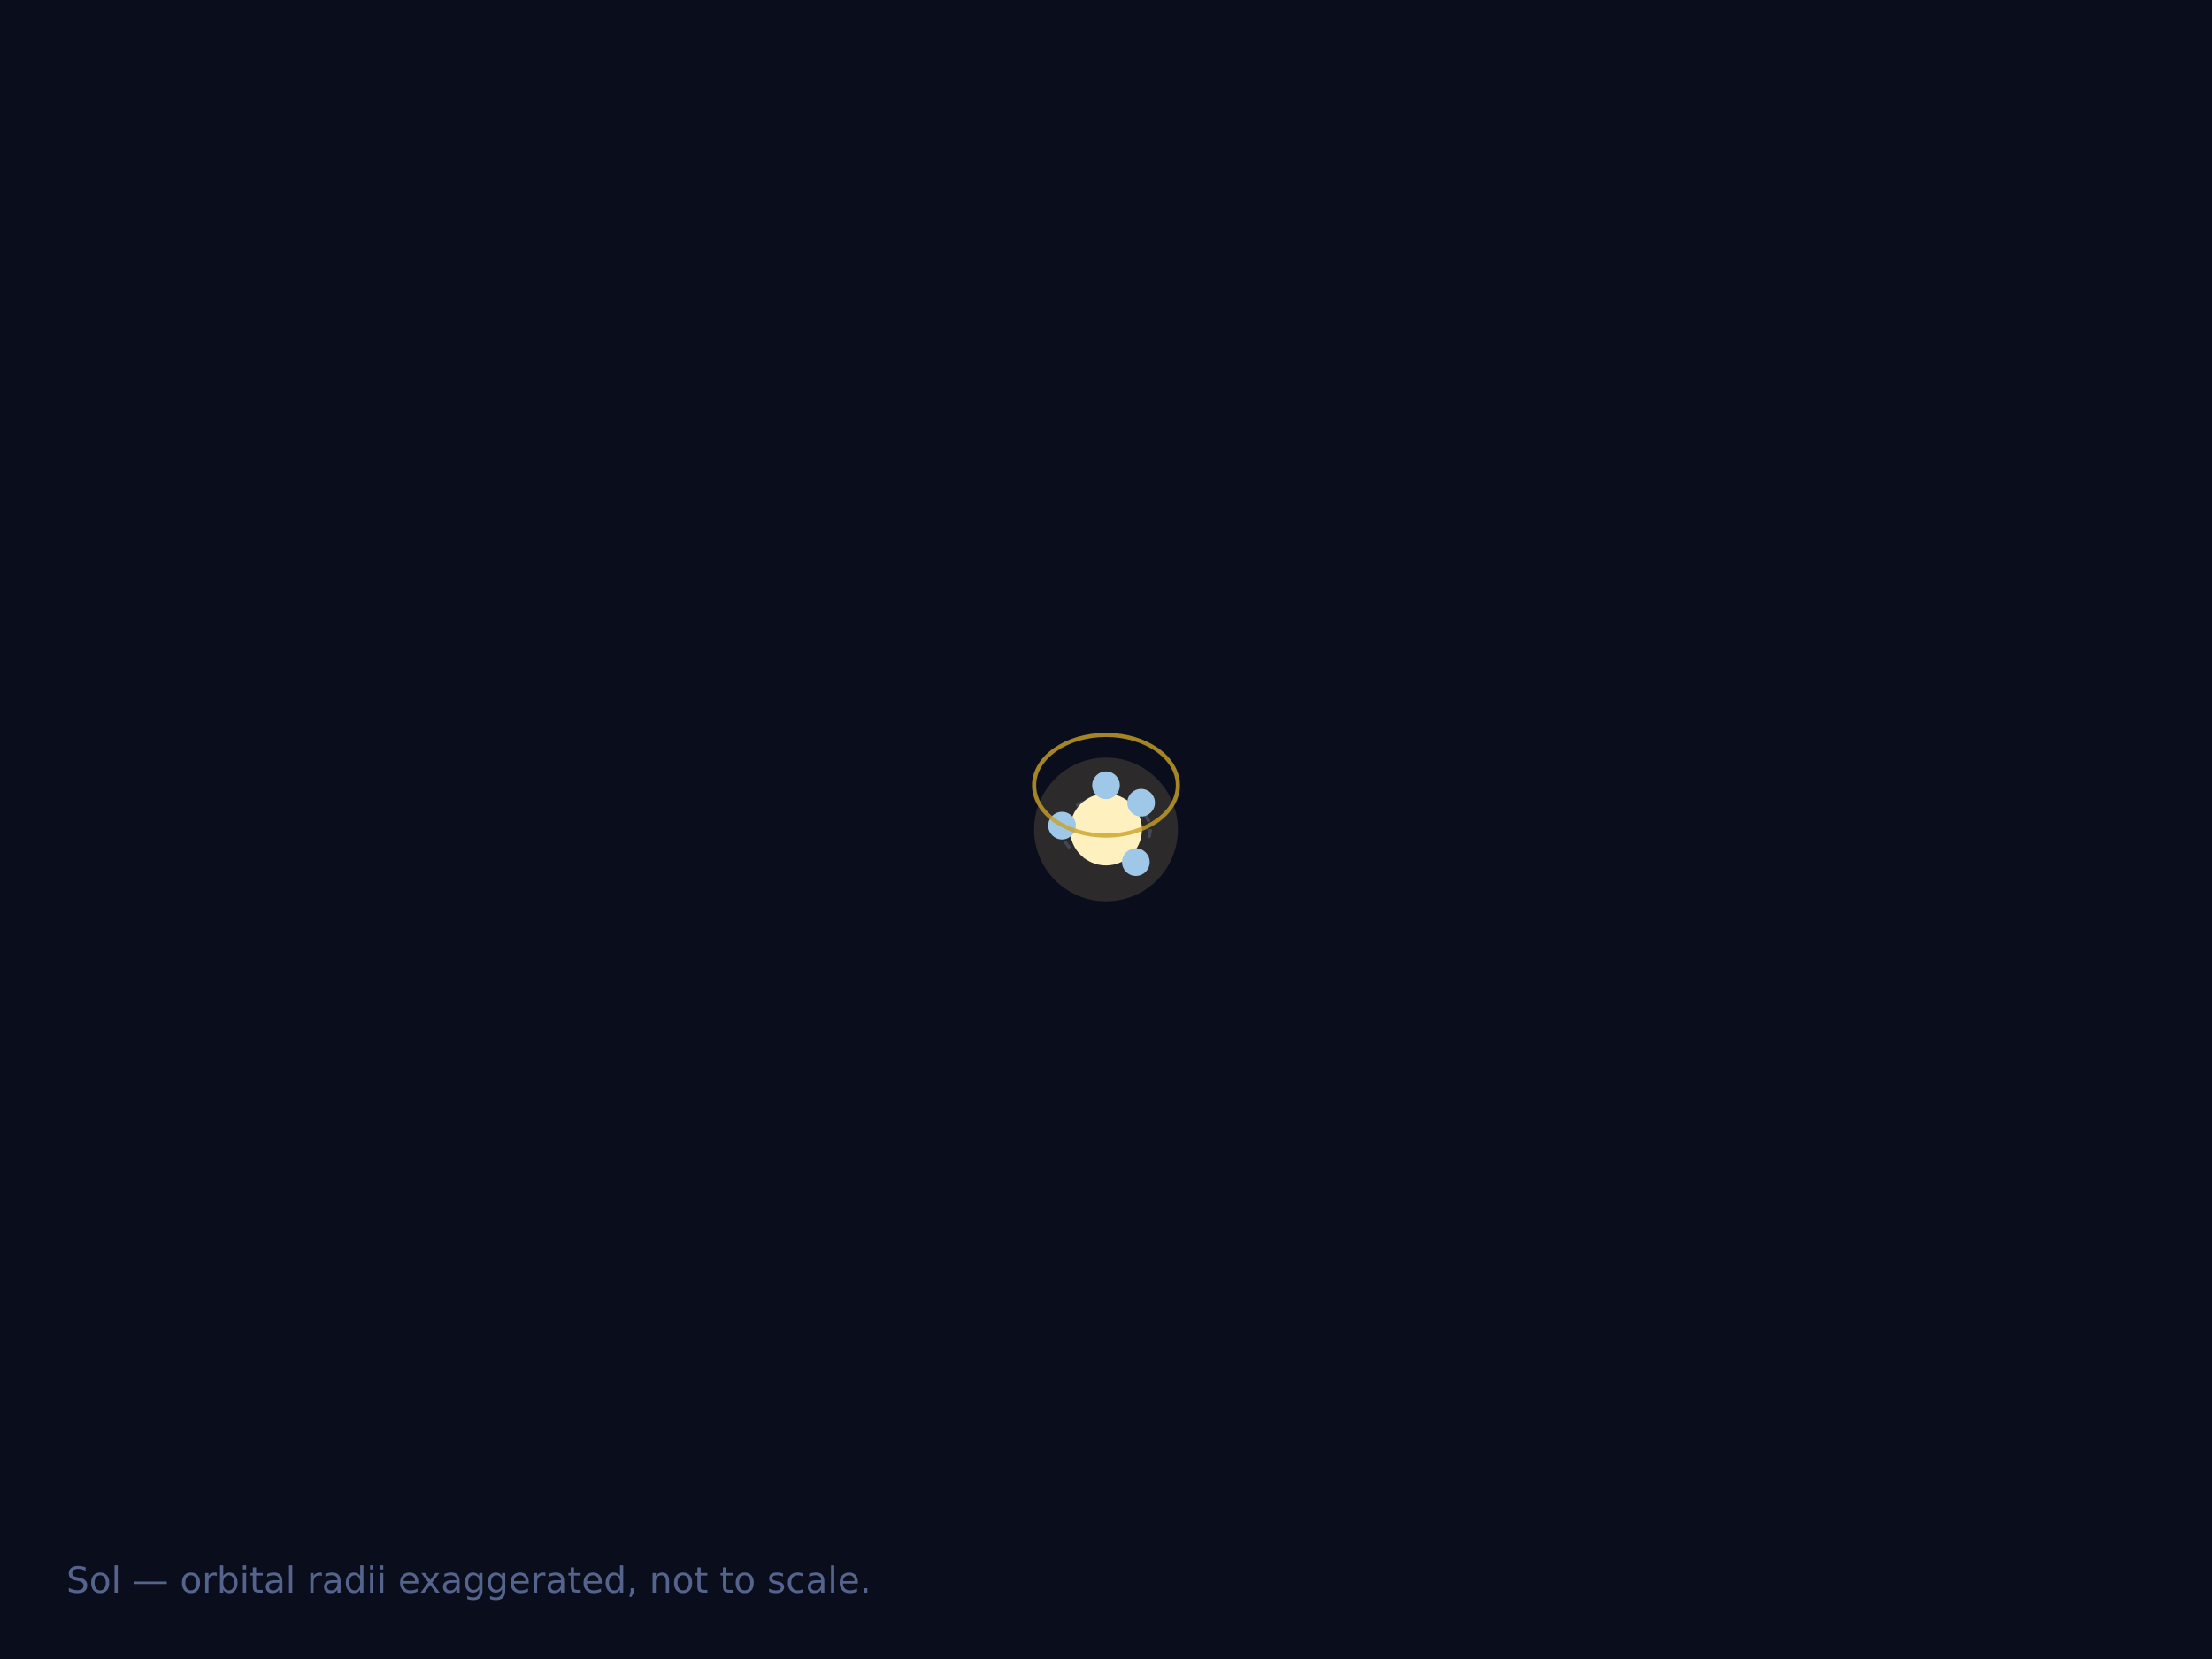
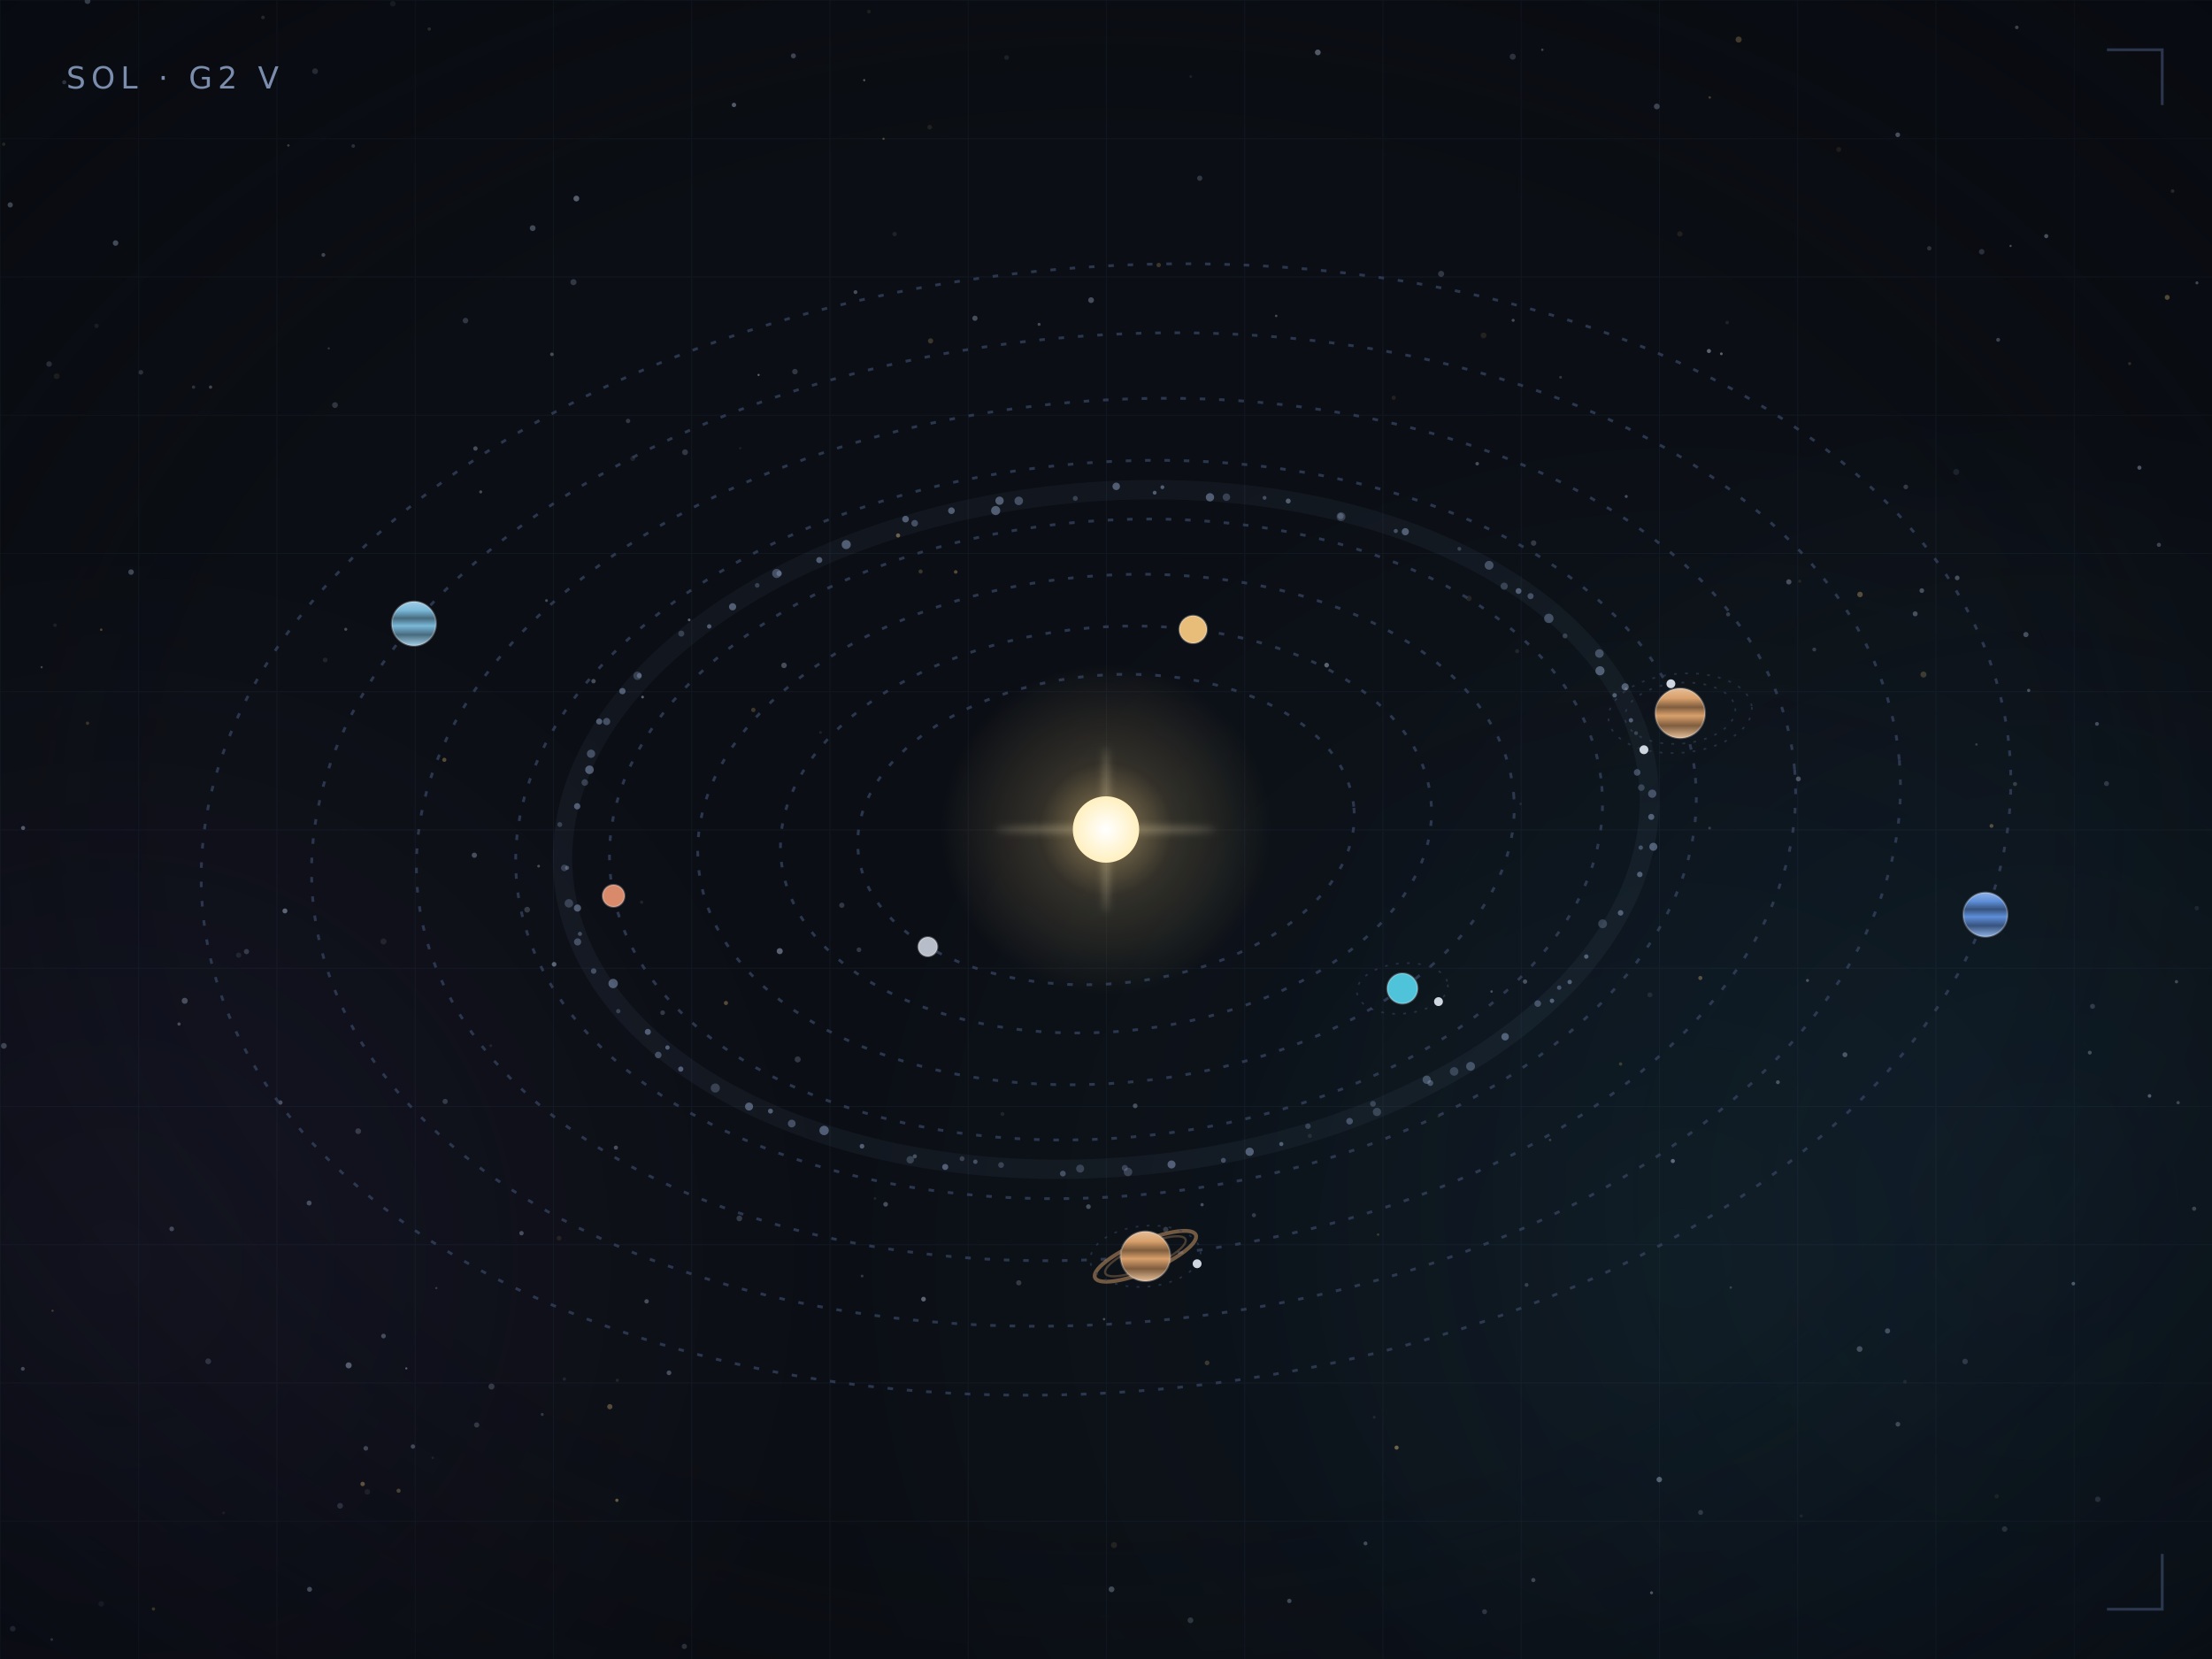
- <svg xmlns="http://www.w3.org/2000/svg" width="800" height="600" viewBox="0 0 800 600">
-   <rect width="800" height="600" fill="#0a0e1c" />
-   <ellipse cx="400" cy="300" rx="16.0" ry="11.5" fill="none" stroke="#243050" stroke-width="1" stroke-dasharray="3 6" />
-   <ellipse cx="400" cy="300" rx="16.0" ry="11.5" fill="none" stroke="#243050" stroke-width="1" stroke-dasharray="3 6" />
-   <ellipse cx="400" cy="300" rx="16.0" ry="11.5" fill="none" stroke="#243050" stroke-width="1" stroke-dasharray="3 6" />
-   <ellipse cx="400" cy="300" rx="16.0" ry="11.5" fill="none" stroke="#243050" stroke-width="1" stroke-dasharray="3 6" />
-   <circle cx="400" cy="300" r="26" fill="#ffd88a" opacity="0.14" />
-   <circle cx="400" cy="300" r="13" fill="#fff0c0" />
-   <circle cx="400.0" cy="284.0" r="5" fill="#9ec7e8" />
-   <circle cx="410.8" cy="311.8" r="5" fill="#9ec7e8" />
-   <circle cx="384.1" cy="298.6" r="5" fill="#9ec7e8" />
-   <circle cx="412.7" cy="290.3" r="5" fill="#9ec7e8" />
-   <ellipse cx="400.0" cy="284.0" rx="26" ry="18.2" fill="none" stroke="#c9a227" stroke-width="1.5" opacity="0.8" />
-   <text x="24" y="576" fill="#55648c" font-family="DejaVu Sans, Helvetica, sans-serif" font-size="13">Sol — orbital radii exaggerated, not to scale.</text>
+ <svg xmlns="http://www.w3.org/2000/svg" width="1600" height="1200" viewBox="0 0 1600 1200">
+   <defs>
+     <pattern id="grid" width="100" height="100" patternUnits="userSpaceOnUse">
+       <path d="M 100 0 L 0 0 0 100" fill="none" stroke="#1a2330" stroke-width="1" />
+     </pattern>
+     <filter id="soft" x="-100%" y="-100%" width="300%" height="300%">
+       <feGaussianBlur stdDeviation="2.8" />
+     </filter>
+     <radialGradient id="neb0">
+       <stop offset="0" stop-color="#2a6f8f" stop-opacity="0.1" />
+       <stop offset="1" stop-color="#2a6f8f" stop-opacity="0" />
+     </radialGradient>
+     <radialGradient id="neb1">
+       <stop offset="0" stop-color="#6a4fa0" stop-opacity="0.1" />
+       <stop offset="1" stop-color="#6a4fa0" stop-opacity="0" />
+     </radialGradient>
+     <radialGradient id="neb2">
+       <stop offset="0" stop-color="#2a6f8f" stop-opacity="0.1" />
+       <stop offset="1" stop-color="#2a6f8f" stop-opacity="0" />
+     </radialGradient>
+     <radialGradient id="starGlow">
+       <stop offset="0" stop-color="#ffd88a" stop-opacity="0.55" />
+       <stop offset="0.4" stop-color="#ffd88a" stop-opacity="0.16" />
+       <stop offset="1" stop-color="#ffd88a" stop-opacity="0" />
+     </radialGradient>
+     <radialGradient id="starCore">
+       <stop offset="0" stop-color="#ffffff" />
+       <stop offset="1" stop-color="#fff0c0" />
+     </radialGradient>
+     <linearGradient id="p8" x1="0" y1="0" x2="0" y2="1">
+       <stop offset="0" stop-color="#e4bd97" />
+       <stop offset="0.2" stop-color="#d9a06b" />
+       <stop offset="0.38" stop-color="#7e5d3e" />
+       <stop offset="0.55" stop-color="#d9a06b" />
+       <stop offset="0.75" stop-color="#7e5d3e" />
+       <stop offset="1" stop-color="#e4bd97" />
+     </linearGradient>
+     <linearGradient id="p9" x1="0" y1="0" x2="0" y2="1">
+       <stop offset="0" stop-color="#e4bd97" />
+       <stop offset="0.2" stop-color="#d9a06b" />
+       <stop offset="0.38" stop-color="#7e5d3e" />
+       <stop offset="0.55" stop-color="#d9a06b" />
+       <stop offset="0.75" stop-color="#7e5d3e" />
+       <stop offset="1" stop-color="#e4bd97" />
+     </linearGradient>
+     <linearGradient id="p10" x1="0" y1="0" x2="0" y2="1">
+       <stop offset="0" stop-color="#a2cde4" />
+       <stop offset="0.2" stop-color="#7ab8d9" />
+       <stop offset="0.38" stop-color="#476b7e" />
+       <stop offset="0.55" stop-color="#7ab8d9" />
+       <stop offset="0.75" stop-color="#476b7e" />
+       <stop offset="1" stop-color="#a2cde4" />
+     </linearGradient>
+     <linearGradient id="p11" x1="0" y1="0" x2="0" y2="1">
+       <stop offset="0" stop-color="#8eb1e4" />
+       <stop offset="0.2" stop-color="#5e8fd9" />
+       <stop offset="0.38" stop-color="#37537e" />
+       <stop offset="0.55" stop-color="#5e8fd9" />
+       <stop offset="0.75" stop-color="#37537e" />
+       <stop offset="1" stop-color="#8eb1e4" />
+     </linearGradient>
+     <radialGradient id="vig" cx="0.5" cy="0.5" r="0.75">
+       <stop offset="0.55" stop-color="#05070d" stop-opacity="0" />
+       <stop offset="1" stop-color="#05070d" stop-opacity="0.55" />
+     </radialGradient>
+   </defs>
+   <rect width="1600" height="1200" fill="#0b0e14" />
+   <rect width="1600" height="1200" fill="url(#grid)" opacity="0.5" />
+   <circle cx="1215.9" cy="908.4" r="648.6" fill="url(#neb0)" />
+   <circle cx="85.3" cy="907.8" r="519.2" fill="url(#neb1)" />
+   <circle cx="1477.6" cy="866.7" r="580.7" fill="url(#neb2)" />
+   <g>
+     <circle cx="1429.6" cy="538.5" r="0.9" fill="#cfe0ff" opacity="0.2" />
+     <circle cx="1589" cy="656.9" r="1.6" fill="#cfe0ff" opacity="0.1" />
+     <circle cx="530.9" cy="75.9" r="1.6" fill="#cfe0ff" opacity="0.4" />
+     <circle cx="1121.2" cy="824.6" r="0.9" fill="#cfe0ff" opacity="0.2" />
+     <circle cx="544.9" cy="513.5" r="1.6" fill="#ffd88a" opacity="0.2" />
+     <circle cx="564" cy="688" r="2.2" fill="#cfe0ff" opacity="0.4" />
+     <circle cx="1099.9" cy="581.5" r="0.9" fill="#cfe0ff" opacity="0.1" />
+     <circle cx="404.4" cy="895.6" r="1.7" fill="#ffd88a" opacity="0.1" />
+     <circle cx="259.1" cy="818.2" r="2.1" fill="#cfe0ff" opacity="0.2" />
+     <circle cx="1574.3" cy="710.1" r="1.2" fill="#cfe0ff" opacity="0.3" />
+     <circle cx="1378.5" cy="352.2" r="1.7" fill="#cfe0ff" opacity="0.2" />
+     <circle cx="728.1" cy="41.6" r="1.7" fill="#cfe0ff" opacity="0.1" />
+     <circle cx="336.7" cy="231.9" r="2" fill="#cfe0ff" opacity="0.2" />
+     <circle cx="1433.4" cy="182.1" r="2" fill="#cfe0ff" opacity="0.2" />
+     <circle cx="1385.3" cy="444" r="1.8" fill="#cfe0ff" opacity="0.3" />
+     <circle cx="787.3" cy="872.8" r="1.7" fill="#cfe0ff" opacity="0.3" />
+     <circle cx="1251.9" cy="931.3" r="0.9" fill="#cfe0ff" opacity="0.2" />
+     <circle cx="73.2" cy="455.5" r="0.9" fill="#ffd88a" opacity="0.3" />
+     <circle cx="1516.8" cy="523.6" r="1.4" fill="#cfe0ff" opacity="0.3" />
+     <circle cx="923.1" cy="228.5" r="0.9" fill="#cfe0ff" opacity="0.3" />
+     <circle cx="94.8" cy="413.8" r="2" fill="#cfe0ff" opacity="0.3" />
+     <circle cx="1128.8" cy="272.9" r="1" fill="#cfe0ff" opacity="0.2" />
+     <circle cx="1245.1" cy="255.9" r="1" fill="#cfe0ff" opacity="0.4" />
+     <circle cx="673.1" cy="246.6" r="1.9" fill="#ffd88a" opacity="0.2" />
+     <circle cx="298.7" cy="1046.3" r="1.6" fill="#cfe0ff" opacity="0.3" />
+     <circle cx="277.4" cy="966.4" r="1.7" fill="#cfe0ff" opacity="0.3" />
+     <circle cx="9.2" cy="1178.1" r="2" fill="#cfe0ff" opacity="0.2" />
+     <circle cx="37.4" cy="1185.9" r="1" fill="#cfe0ff" opacity="0.3" />
+     <circle cx="1421.4" cy="984.8" r="2" fill="#cfe0ff" opacity="0.2" />
+     <circle cx="861.1" cy="1172" r="2.1" fill="#cfe0ff" opacity="0.2" />
+     <circle cx="843.2" cy="889.3" r="1.9" fill="#cfe0ff" opacity="0.2" />
+     <circle cx="284.1" cy="2.7" r="2" fill="#cfe0ff" opacity="0.1" />
+     <circle cx="695.9" cy="838.1" r="1.8" fill="#cfe0ff" opacity="0.2" />
+     <circle cx="41" cy="272.1" r="2.1" fill="#ffd88a" opacity="0.1" />
+     <circle cx="414.8" cy="204.1" r="2.2" fill="#cfe0ff" opacity="0.2" />
+     <circle cx="1172.2" cy="769.6" r="1.2" fill="#ffd88a" opacity="0.2" />
+     <circle cx="647.1" cy="169.3" r="1.6" fill="#cfe0ff" opacity="0.1" />
+     <circle cx="1109.1" cy="1142.9" r="1.5" fill="#cfe0ff" opacity="0.3" />
+     <circle cx="1249.3" cy="233.3" r="1.3" fill="#cfe0ff" opacity="0.1" />
+     <circle cx="69.8" cy="235.7" r="1.6" fill="#cfe0ff" opacity="0.1" />
+     <circle cx="1301.8" cy="420.4" r="1.1" fill="#ffd88a" opacity="0.1" />
+     <circle cx="548.7" cy="271.2" r="0.8" fill="#cfe0ff" opacity="0.4" />
+     <circle cx="161.7" cy="1094.3" r="1" fill="#cfe0ff" opacity="0.1" />
+     <circle cx="1454.3" cy="177.9" r="0.8" fill="#cfe0ff" opacity="0.4" />
+     <circle cx="355" cy="756.4" r="1" fill="#cfe0ff" opacity="0.1" />
+     <circle cx="1307.4" cy="709.2" r="1.1" fill="#cfe0ff" opacity="0.3" />
+     <circle cx="1372.7" cy="97.5" r="1.7" fill="#cfe0ff" opacity="0.4" />
+     <circle cx="672.5" cy="92" r="1.7" fill="#ffd88a" opacity="0.1" />
+     <circle cx="152.3" cy="280" r="1.2" fill="#cfe0ff" opacity="0.3" />
+     <circle cx="575" cy="268.8" r="2" fill="#cfe0ff" opacity="0.2" />
+     <circle cx="1445.3" cy="245.8" r="1.4" fill="#cfe0ff" opacity="0.3" />
+     <circle cx="1103.1" cy="710" r="1.6" fill="#cfe0ff" opacity="0.3" />
+     <circle cx="1008.1" cy="287.7" r="1.5" fill="#ffd88a" opacity="0.1" />
+     <circle cx="467.7" cy="941.3" r="1.6" fill="#cfe0ff" opacity="0.3" />
+     <circle cx="1236.1" cy="253.9" r="1.5" fill="#cfe0ff" opacity="0.4" />
+     <circle cx="454.3" cy="304.5" r="1.6" fill="#cfe0ff" opacity="0.2" />
+     <circle cx="464.8" cy="504.2" r="1" fill="#cfe0ff" opacity="0.4" />
+     <circle cx="208.6" cy="105.2" r="0.9" fill="#cfe0ff" opacity="0.3" />
+     <circle cx="63.3" cy="523.1" r="1.2" fill="#ffd88a" opacity="0.2" />
+     <circle cx="495.5" cy="327.1" r="2.1" fill="#cfe0ff" opacity="0.2" />
+     <circle cx="907" cy="879" r="1.5" fill="#cfe0ff" opacity="0.2" />
+     <circle cx="1415" cy="341.4" r="2.2" fill="#cfe0ff" opacity="0.1" />
+     <circle cx="623.6" cy="923" r="1" fill="#cfe0ff" opacity="0.2" />
+     <circle cx="1176.2" cy="498.3" r="1" fill="#ffd88a" opacity="0.3" />
+     <circle cx="1547.5" cy="338.3" r="1.5" fill="#cfe0ff" opacity="0.4" />
+     <circle cx="1450" cy="1106" r="2" fill="#cfe0ff" opacity="0.2" />
+     <circle cx="30.1" cy="482.6" r="0.8" fill="#cfe0ff" opacity="0.3" />
+     <circle cx="242.3" cy="293" r="2.1" fill="#cfe0ff" opacity="0.2" />
+     <circle cx="464.1" cy="652.6" r="1.2" fill="#cfe0ff" opacity="0.1" />
+     <circle cx="1200.2" cy="1070.2" r="2" fill="#cfe0ff" opacity="0.4" />
+     <circle cx="223.9" cy="1149.6" r="1.8" fill="#cfe0ff" opacity="0.4" />
+     <circle cx="525.1" cy="725.5" r="1.5" fill="#ffd88a" opacity="0.3" />
+     <circle cx="416.9" cy="143.6" r="2.1" fill="#cfe0ff" opacity="0.4" />
+     <circle cx="994" cy="1025.1" r="1" fill="#cfe0ff" opacity="0.1" />
+     <circle cx="235.2" cy="477.4" r="1.7" fill="#cfe0ff" opacity="0.1" />
+     <circle cx="1210" cy="839.8" r="1.5" fill="#cfe0ff" opacity="0.4" />
+     <circle cx="277.4" cy="681" r="2.2" fill="#cfe0ff" opacity="0.1" />
+     <circle cx="63.3" cy="0.8" r="2.1" fill="#cfe0ff" opacity="0.4" />
+     <circle cx="691.3" cy="413.7" r="1.3" fill="#ffd88a" opacity="0.3" />
+     <circle cx="347.7" cy="355.8" r="1.1" fill="#cfe0ff" opacity="0.3" />
+     <circle cx="1499.7" cy="928.5" r="1.3" fill="#cfe0ff" opacity="0.4" />
+     <circle cx="947.4" cy="821.6" r="1.5" fill="#cfe0ff" opacity="0.1" />
+     <circle cx="1104.2" cy="929.4" r="1.4" fill="#cfe0ff" opacity="0.2" />
+     <circle cx="381.3" cy="658" r="2.1" fill="#cfe0ff" opacity="0.2" />
+     <circle cx="101.9" cy="269.3" r="1.7" fill="#cfe0ff" opacity="0.2" />
+     <circle cx="150.6" cy="984.7" r="2.1" fill="#cfe0ff" opacity="0.2" />
+     <circle cx="705.2" cy="230.2" r="1.9" fill="#cfe0ff" opacity="0.3" />
+     <circle cx="932.6" cy="1158" r="1.6" fill="#cfe0ff" opacity="0.3" />
+     <circle cx="1345.1" cy="975.8" r="2.1" fill="#cfe0ff" opacity="0.3" />
+     <circle cx="1062.5" cy="432.8" r="2" fill="#ffd88a" opacity="0.1" />
+     <circle cx="1010.2" cy="1047.1" r="1.5" fill="#ffd88a" opacity="0.4" />
+     <circle cx="869.5" cy="871.4" r="1.2" fill="#cfe0ff" opacity="0.3" />
+     <circle cx="593.5" cy="529.8" r="1" fill="#cfe0ff" opacity="0.1" />
+     <circle cx="1286" cy="782.8" r="1.4" fill="#cfe0ff" opacity="0.3" />
+     <circle cx="2.7" cy="104.3" r="1.2" fill="#ffd88a" opacity="0.2" />
+     <circle cx="202.8" cy="797.5" r="1.6" fill="#cfe0ff" opacity="0.3" />
+     <circle cx="38" cy="948.1" r="0.8" fill="#ffd88a" opacity="0.3" />
+     <circle cx="255.5" cy="105.6" r="1.3" fill="#cfe0ff" opacity="0.2" />
+     <circle cx="344.8" cy="1030.7" r="1.9" fill="#cfe0ff" opacity="0.2" />
+     <circle cx="237.8" cy="252" r="0.8" fill="#cfe0ff" opacity="0.2" />
+     <circle cx="73.2" cy="1160.1" r="2" fill="#cfe0ff" opacity="0.1" />
+     <circle cx="1395.5" cy="179.6" r="1.6" fill="#cfe0ff" opacity="0.2" />
+     <circle cx="1193.4" cy="719.6" r="1.8" fill="#cfe0ff" opacity="0.1" />
+     <circle cx="838.1" cy="191.7" r="1.6" fill="#ffd88a" opacity="0.2" />
+     <circle cx="821.1" cy="799.9" r="1.7" fill="#cfe0ff" opacity="0.3" />
+     <circle cx="1365.3" cy="962.7" r="1.9" fill="#cfe0ff" opacity="0.3" />
+     <circle cx="483.9" cy="993" r="1.7" fill="#cfe0ff" opacity="0.3" />
+     <circle cx="1391.3" cy="487.9" r="2.2" fill="#ffd88a" opacity="0.2" />
+     <circle cx="1215.1" cy="169.2" r="1.9" fill="#ffd88a" opacity="0.1" />
+     <circle cx="129.5" cy="740.7" r="1.2" fill="#cfe0ff" opacity="0.3" />
+     <circle cx="321.4" cy="549.6" r="1.5" fill="#ffd88a" opacity="0.3" />
+     <circle cx="665.9" cy="413.4" r="1.5" fill="#ffd88a" opacity="0.2" />
+     <circle cx="1377.9" cy="999.4" r="1.3" fill="#cfe0ff" opacity="0.1" />
+     <circle cx="1390.1" cy="427.2" r="1.7" fill="#cfe0ff" opacity="0.3" />
+     <circle cx="441.1" cy="1017.5" r="1.9" fill="#ffd88a" opacity="0.3" />
+     <circle cx="534.8" cy="881.3" r="2.1" fill="#cfe0ff" opacity="0.2" />
+     <circle cx="392.2" cy="1023.1" r="1.1" fill="#cfe0ff" opacity="0.2" />
+     <circle cx="953.2" cy="37.9" r="2.1" fill="#cfe0ff" opacity="0.4" />
+     <circle cx="343.1" cy="618.6" r="1.9" fill="#cfe0ff" opacity="0.3" />
+     <circle cx="445.5" cy="830.1" r="1.5" fill="#cfe0ff" opacity="0.3" />
+     <circle cx="798.6" cy="954.2" r="0.9" fill="#cfe0ff" opacity="0.3" />
+     <circle cx="996.8" cy="893" r="0.9" fill="#ffd88a" opacity="0.2" />
+     <circle cx="1523.7" cy="566.8" r="1.8" fill="#cfe0ff" opacity="0.2" />
+     <circle cx="1230.1" cy="1094" r="1.8" fill="#cfe0ff" opacity="0.2" />
+     <circle cx="1312.3" cy="469.8" r="1.4" fill="#cfe0ff" opacity="0.2" />
+     <circle cx="725.1" cy="805.8" r="1.4" fill="#cfe0ff" opacity="0.1" />
+     <circle cx="1109.3" cy="392.8" r="2" fill="#cfe0ff" opacity="0.2" />
+     <circle cx="16.5" cy="990.1" r="1.4" fill="#cfe0ff" opacity="0.4" />
+     <circle cx="315.6" cy="931.7" r="0.8" fill="#cfe0ff" opacity="0.2" />
+     <circle cx="628.5" cy="8.4" r="1.4" fill="#ffd88a" opacity="0.1" />
+     <circle cx="1250" cy="444.4" r="1.5" fill="#cfe0ff" opacity="0.2" />
+     <circle cx="1511.6" cy="761.4" r="1.4" fill="#cfe0ff" opacity="0.3" />
+     <circle cx="46.5" cy="59.5" r="1.5" fill="#cfe0ff" opacity="0.3" />
+     <circle cx="804" cy="1149.6" r="2.1" fill="#cfe0ff" opacity="0.3" />
+     <circle cx="1330" cy="108.1" r="1.8" fill="#ffd88a" opacity="0.1" />
+     <circle cx="288.3" cy="1078.3" r="1.5" fill="#ffd88a" opacity="0.3" />
+     <circle cx="479.3" cy="732.5" r="1.7" fill="#cfe0ff" opacity="0.2" />
+     <circle cx="264.6" cy="1047.6" r="1.7" fill="#cfe0ff" opacity="0.3" />
+     <circle cx="498.5" cy="448.4" r="1" fill="#cfe0ff" opacity="0.4" />
+     <circle cx="1040.6" cy="807.5" r="0.9" fill="#ffd88a" opacity="0.1" />
+     <circle cx="1513.6" cy="727.9" r="1.8" fill="#cfe0ff" opacity="0.2" />
+     <circle cx="343.9" cy="324.4" r="1.6" fill="#cfe0ff" opacity="0.3" />
+     <circle cx="632.9" cy="866.9" r="1" fill="#cfe0ff" opacity="0.1" />
+     <circle cx="1575.5" cy="797.6" r="1.2" fill="#cfe0ff" opacity="0.3" />
+     <circle cx="1554.8" cy="792.7" r="1.3" fill="#cfe0ff" opacity="0.4" />
+     <circle cx="649.6" cy="387.3" r="1.5" fill="#ffd88a" opacity="0.4" />
+     <circle cx="1444.3" cy="1082.3" r="1.6" fill="#ffd88a" opacity="0.1" />
+     <circle cx="1229.9" cy="707.4" r="1.5" fill="#ffd88a" opacity="0.3" />
+     <circle cx="1345.4" cy="430" r="2" fill="#ffd88a" opacity="0.3" />
+     <circle cx="265.7" cy="1079.1" r="2" fill="#cfe0ff" opacity="0.1" />
+     <circle cx="608.9" cy="654.8" r="1.9" fill="#cfe0ff" opacity="0.2" />
+     <circle cx="867.8" cy="128.9" r="1.9" fill="#cfe0ff" opacity="0.2" />
+     <circle cx="1589.1" cy="204.6" r="1.1" fill="#cfe0ff" opacity="0.4" />
+     <circle cx="446.2" cy="1085.2" r="1.2" fill="#ffd88a" opacity="0.4" />
+     <circle cx="1094.5" cy="231.7" r="1.1" fill="#cfe0ff" opacity="0.3" />
+     <circle cx="751.6" cy="234.6" r="1.1" fill="#cfe0ff" opacity="0.3" />
+     <circle cx="16.7" cy="598.9" r="1.5" fill="#cfe0ff" opacity="0.4" />
+     <circle cx="1540.4" cy="263" r="1.1" fill="#ffd88a" opacity="0.2" />
+     <circle cx="178.3" cy="688.3" r="1.9" fill="#cfe0ff" opacity="0.2" />
+     <circle cx="233.9" cy="184.4" r="1.4" fill="#cfe0ff" opacity="0.3" />
+     <circle cx="1236.6" cy="599" r="1" fill="#cfe0ff" opacity="0.2" />
+     <circle cx="246" cy="1089.2" r="2.1" fill="#cfe0ff" opacity="0.2" />
+     <circle cx="133.6" cy="723.9" r="2.2" fill="#cfe0ff" opacity="0.3" />
+     <circle cx="1587.1" cy="874.3" r="1.5" fill="#cfe0ff" opacity="0.3" />
+     <circle cx="310.5" cy="21" r="1.2" fill="#ffd88a" opacity="0.2" />
+     <circle cx="873.1" cy="985.8" r="1.7" fill="#ffd88a" opacity="0.2" />
+     <circle cx="1567.6" cy="215.1" r="1.8" fill="#ffd88a" opacity="0.4" />
+     <circle cx="1042.4" cy="198.1" r="2.2" fill="#cfe0ff" opacity="0.2" />
+     <circle cx="429.3" cy="492.7" r="1.6" fill="#cfe0ff" opacity="0.3" />
+     <circle cx="395.3" cy="434.4" r="1" fill="#cfe0ff" opacity="0.3" />
+     <circle cx="1293.9" cy="420.9" r="1.9" fill="#cfe0ff" opacity="0.3" />
+     <circle cx="446.5" cy="998.4" r="1.2" fill="#ffd88a" opacity="0.1" />
+     <circle cx="1068.5" cy="335.4" r="1.3" fill="#cfe0ff" opacity="0.3" />
+     <circle cx="1372.8" cy="1030.2" r="1.7" fill="#cfe0ff" opacity="0.3" />
+     <circle cx="1440.5" cy="597.4" r="1.4" fill="#ffd88a" opacity="0.3" />
+     <circle cx="573.9" cy="40.4" r="1.8" fill="#cfe0ff" opacity="0.3" />
+     <circle cx="227.9" cy="51.5" r="2.1" fill="#cfe0ff" opacity="0.2" />
+     <circle cx="577" cy="766.3" r="2.2" fill="#cfe0ff" opacity="0.2" />
+     <circle cx="639.1" cy="100.4" r="0.8" fill="#ffd88a" opacity="0.3" />
+     <circle cx="377.2" cy="892" r="1.6" fill="#cfe0ff" opacity="0.3" />
+     <circle cx="959.6" cy="481.1" r="1.7" fill="#cfe0ff" opacity="0.4" />
+     <circle cx="7.4" cy="148.2" r="1.9" fill="#cfe0ff" opacity="0.4" />
+     <circle cx="2.8" cy="756.5" r="2.1" fill="#cfe0ff" opacity="0.3" />
+     <circle cx="252.2" cy="987.6" r="2.2" fill="#cfe0ff" opacity="0.4" />
+     <circle cx="1571.5" cy="138.2" r="1.3" fill="#cfe0ff" opacity="0.2" />
+     <circle cx="250.1" cy="455.2" r="1.1" fill="#cfe0ff" opacity="0.3" />
+     <circle cx="457.7" cy="331.7" r="1.8" fill="#cfe0ff" opacity="0.1" />
+     <circle cx="35.5" cy="263.3" r="2" fill="#cfe0ff" opacity="0.2" />
+     <circle cx="1334.5" cy="762.9" r="1.8" fill="#cfe0ff" opacity="0.3" />
+     <circle cx="1078.9" cy="717.2" r="0.9" fill="#cfe0ff" opacity="0.3" />
+     <circle cx="1257.6" cy="28.6" r="2.2" fill="#ffd88a" opacity="0.3" />
+     <circle cx="223.6" cy="870.2" r="1.8" fill="#cfe0ff" opacity="0.3" />
+     <circle cx="83.6" cy="175.8" r="2" fill="#cfe0ff" opacity="0.4" />
+     <circle cx="408.2" cy="997.5" r="1.2" fill="#cfe0ff" opacity="0.1" />
+     <circle cx="1073.8" cy="1165.8" r="1.8" fill="#cfe0ff" opacity="0.2" />
+     <circle cx="1517.4" cy="1084.5" r="2" fill="#cfe0ff" opacity="0.2" />
+     <circle cx="1480.1" cy="170.8" r="1.5" fill="#cfe0ff" opacity="0.4" />
+     <circle cx="140" cy="280" r="1.2" fill="#cfe0ff" opacity="0.2" />
+     <circle cx="172.6" cy="690.9" r="1.9" fill="#cfe0ff" opacity="0.1" />
+     <circle cx="621.3" cy="687" r="1.7" fill="#cfe0ff" opacity="0.2" />
+     <circle cx="1458.8" cy="19.8" r="1.3" fill="#cfe0ff" opacity="0.4" />
+     <circle cx="399.2" cy="256.3" r="1.3" fill="#cfe0ff" opacity="0.3" />
+     <circle cx="736.9" cy="927.9" r="1.9" fill="#cfe0ff" opacity="0.2" />
+     <circle cx="293.9" cy="989.8" r="0.8" fill="#cfe0ff" opacity="0.4" />
+     <circle cx="1236.7" cy="70.5" r="0.9" fill="#ffd88a" opacity="0.3" />
+     <circle cx="1094.2" cy="41" r="2.2" fill="#cfe0ff" opacity="0.2" />
+     <circle cx="1194.6" cy="1152.1" r="1.1" fill="#cfe0ff" opacity="0.4" />
+     <circle cx="567.1" cy="481.3" r="2" fill="#cfe0ff" opacity="0.3" />
+     <circle cx="1300.8" cy="563.4" r="1.8" fill="#cfe0ff" opacity="0.3" />
+     <circle cx="1176.3" cy="359.1" r="1.1" fill="#cfe0ff" opacity="0.3" />
+     <circle cx="124.2" cy="888.9" r="1.7" fill="#cfe0ff" opacity="0.3" />
+     <circle cx="313" cy="1054.5" r="0.9" fill="#cfe0ff" opacity="0.1" />
+     <circle cx="389.6" cy="626.5" r="1" fill="#cfe0ff" opacity="0.3" />
+     <circle cx="495" cy="1190.9" r="1.9" fill="#cfe0ff" opacity="0.2" />
+     <circle cx="668" cy="939.7" r="1.7" fill="#cfe0ff" opacity="0.4" />
+     <circle cx="805.8" cy="1117.6" r="2.2" fill="#ffd88a" opacity="0.1" />
+     <circle cx="39.8" cy="452.2" r="1.3" fill="#cfe0ff" opacity="0.1" />
+     <circle cx="1073.1" cy="242.6" r="2.1" fill="#ffd88a" opacity="0.1" />
+     <circle cx="535.4" cy="324.2" r="0.8" fill="#ffd88a" opacity="0.1" />
+     <circle cx="1115.6" cy="36" r="0.9" fill="#cfe0ff" opacity="0.3" />
+     <circle cx="1561.6" cy="394.1" r="1.5" fill="#cfe0ff" opacity="0.3" />
+     <circle cx="1457.5" cy="567.1" r="1.5" fill="#cfe0ff" opacity="0.2" />
+     <circle cx="1302.9" cy="1096.5" r="1.1" fill="#cfe0ff" opacity="0.1" />
+     <circle cx="355.5" cy="1002.9" r="2.2" fill="#cfe0ff" opacity="0.2" />
+     <circle cx="1097.4" cy="471" r="1.5" fill="#cfe0ff" opacity="0.1" />
+     <circle cx="1465.4" cy="459" r="1.9" fill="#cfe0ff" opacity="0.3" />
+     <circle cx="322" cy="796.7" r="1.9" fill="#cfe0ff" opacity="0.2" />
+     <circle cx="400.8" cy="697.5" r="1.7" fill="#cfe0ff" opacity="0.4" />
+     <circle cx="861.3" cy="55.4" r="1" fill="#cfe0ff" opacity="0.1" />
+     <circle cx="1198.4" cy="77" r="2.1" fill="#cfe0ff" opacity="0.3" />
+     <circle cx="111" cy="1163.8" r="1.2" fill="#ffd88a" opacity="0.3" />
+     <circle cx="1467.4" cy="499.4" r="1.2" fill="#cfe0ff" opacity="0.3" />
+     <circle cx="789.2" cy="217.1" r="2.1" fill="#cfe0ff" opacity="0.3" />
+     <circle cx="625.1" cy="58" r="0.8" fill="#cfe0ff" opacity="0.4" />
+     <circle cx="190.2" cy="12.6" r="1.3" fill="#cfe0ff" opacity="0.2" />
+     <circle cx="1415.7" cy="418" r="1.7" fill="#cfe0ff" opacity="0.3" />
+     <circle cx="385.3" cy="165" r="2.1" fill="#cfe0ff" opacity="0.3" />
+     <circle cx="987.7" cy="1116.4" r="1.4" fill="#cfe0ff" opacity="0.3" />
+     <circle cx="206.1" cy="658.9" r="1.8" fill="#cfe0ff" opacity="0.4" />
+     <circle cx="618.8" cy="211.3" r="1.4" fill="#cfe0ff" opacity="0.3" />
+     <circle cx="640.6" cy="871.1" r="1.7" fill="#cfe0ff" opacity="0.3" />
+     <circle cx="262.3" cy="1073.4" r="1.6" fill="#ffd88a" opacity="0.4" />
+   </g>
+   <ellipse cx="800" cy="600" rx="180" ry="111.6" fill="none" stroke="#33415c" stroke-width="2" stroke-dasharray="4 10" opacity="0.8" transform="rotate(-5 800 600)" />
+   <ellipse cx="800" cy="600" rx="236" ry="146.3" fill="none" stroke="#33415c" stroke-width="2" stroke-dasharray="4 10" opacity="0.8" transform="rotate(-5 800 600)" />
+   <ellipse cx="800" cy="600" rx="296" ry="183.5" fill="none" stroke="#33415c" stroke-width="2" stroke-dasharray="4 10" opacity="0.8" transform="rotate(-5 800 600)" />
+   <ellipse cx="800" cy="600" rx="360" ry="223.2" fill="none" stroke="#33415c" stroke-width="2" stroke-dasharray="4 10" opacity="0.8" transform="rotate(-5 800 600)" />
+   <ellipse cx="800" cy="600" rx="428" ry="265.4" fill="none" stroke="#33415c" stroke-width="2" stroke-dasharray="4 10" opacity="0.8" transform="rotate(-5 800 600)" />
+   <ellipse cx="800" cy="600" rx="500" ry="310" fill="none" stroke="#33415c" stroke-width="2" stroke-dasharray="4 10" opacity="0.8" transform="rotate(-5 800 600)" />
+   <ellipse cx="800" cy="600" rx="576" ry="357.1" fill="none" stroke="#33415c" stroke-width="2" stroke-dasharray="4 10" opacity="0.8" transform="rotate(-5 800 600)" />
+   <ellipse cx="800" cy="600" rx="656" ry="406.7" fill="none" stroke="#33415c" stroke-width="2" stroke-dasharray="4 10" opacity="0.8" transform="rotate(-5 800 600)" />
+   <ellipse cx="800" cy="600" rx="394" ry="244.3" fill="none" stroke="#8fa3c7" stroke-width="14" opacity="0.06" transform="rotate(-5 800 600)" />
+   <g>
+     <circle cx="1195.1" cy="574.1" r="3" fill="#8fa3c7" opacity="0.4" />
+     <circle cx="1187.2" cy="569.7" r="2.4" fill="#8fa3c7" opacity="0.3" />
+     <circle cx="1194.4" cy="590.9" r="2.2" fill="#8fa3c7" opacity="0.5" />
+     <circle cx="1186.8" cy="613.1" r="1.6" fill="#8fa3c7" opacity="0.4" />
+     <circle cx="1195.9" cy="612.5" r="2.9" fill="#8fa3c7" opacity="0.5" />
+     <circle cx="1186.1" cy="632.5" r="2" fill="#8fa3c7" opacity="0.5" />
+     <circle cx="1172.2" cy="660.3" r="2" fill="#8fa3c7" opacity="0.5" />
+     <circle cx="1159.2" cy="668.2" r="3.2" fill="#8fa3c7" opacity="0.3" />
+     <circle cx="1147.4" cy="691.9" r="1.6" fill="#8fa3c7" opacity="0.5" />
+     <circle cx="1135.4" cy="710.3" r="1.6" fill="#8fa3c7" opacity="0.5" />
+     <circle cx="1127.8" cy="714.4" r="1.6" fill="#8fa3c7" opacity="0.4" />
+     <circle cx="1122.6" cy="723.9" r="1.6" fill="#8fa3c7" opacity="0.5" />
+     <circle cx="1112.3" cy="725.9" r="2.4" fill="#8fa3c7" opacity="0.4" />
+     <circle cx="1088.7" cy="749.9" r="2.7" fill="#8fa3c7" opacity="0.5" />
+     <circle cx="1063.7" cy="771.3" r="3.2" fill="#8fa3c7" opacity="0.4" />
+     <circle cx="1051.8" cy="775" r="3.1" fill="#8fa3c7" opacity="0.3" />
+     <circle cx="1034.6" cy="783.4" r="2.1" fill="#8fa3c7" opacity="0.4" />
+     <circle cx="1032" cy="781" r="3" fill="#8fa3c7" opacity="0.4" />
+     <circle cx="996" cy="804.3" r="3" fill="#8fa3c7" opacity="0.3" />
+     <circle cx="993.1" cy="798.4" r="2.1" fill="#8fa3c7" opacity="0.3" />
+     <circle cx="976.2" cy="811" r="2.4" fill="#8fa3c7" opacity="0.4" />
+     <circle cx="946.1" cy="814.6" r="2" fill="#8fa3c7" opacity="0.3" />
+     <circle cx="926.8" cy="827.5" r="1.5" fill="#8fa3c7" opacity="0.5" />
+     <circle cx="903.9" cy="833.1" r="3" fill="#8fa3c7" opacity="0.5" />
+     <circle cx="884.9" cy="839.3" r="1.8" fill="#8fa3c7" opacity="0.4" />
+     <circle cx="847.4" cy="842.3" r="2.9" fill="#8fa3c7" opacity="0.5" />
+     <circle cx="815.9" cy="847.7" r="3.1" fill="#8fa3c7" opacity="0.3" />
+     <circle cx="813.6" cy="844.8" r="2.2" fill="#8fa3c7" opacity="0.3" />
+     <circle cx="781.3" cy="845.3" r="2.9" fill="#8fa3c7" opacity="0.3" />
+     <circle cx="768.8" cy="848.9" r="2.1" fill="#8fa3c7" opacity="0.4" />
+     <circle cx="705.5" cy="840.3" r="1.6" fill="#8fa3c7" opacity="0.4" />
+     <circle cx="724.1" cy="842.7" r="2.1" fill="#8fa3c7" opacity="0.3" />
+     <circle cx="683.7" cy="844.1" r="2.2" fill="#8fa3c7" opacity="0.5" />
+     <circle cx="661.7" cy="836.4" r="1.5" fill="#8fa3c7" opacity="0.4" />
+     <circle cx="658.4" cy="838.9" r="2.7" fill="#8fa3c7" opacity="0.3" />
+     <circle cx="623.5" cy="829.1" r="1.7" fill="#8fa3c7" opacity="0.5" />
+     <circle cx="596.1" cy="817.7" r="3.4" fill="#8fa3c7" opacity="0.5" />
+     <circle cx="572.7" cy="812.7" r="2.8" fill="#8fa3c7" opacity="0.4" />
+     <circle cx="557.3" cy="803.7" r="1.8" fill="#8fa3c7" opacity="0.5" />
+     <circle cx="541.8" cy="800.4" r="2.9" fill="#8fa3c7" opacity="0.5" />
+     <circle cx="517.4" cy="787" r="3.3" fill="#8fa3c7" opacity="0.3" />
+     <circle cx="492.4" cy="773.3" r="1.9" fill="#8fa3c7" opacity="0.5" />
+     <circle cx="482.8" cy="757.7" r="1.6" fill="#8fa3c7" opacity="0.5" />
+     <circle cx="476.1" cy="763.1" r="2.4" fill="#8fa3c7" opacity="0.4" />
+     <circle cx="468.6" cy="746.4" r="2.2" fill="#8fa3c7" opacity="0.5" />
+     <circle cx="447.2" cy="731.4" r="1.6" fill="#8fa3c7" opacity="0.3" />
+     <circle cx="443.5" cy="711.4" r="3.4" fill="#8fa3c7" opacity="0.5" />
+     <circle cx="429.4" cy="702.4" r="2" fill="#8fa3c7" opacity="0.4" />
+     <circle cx="417.8" cy="681.3" r="2.6" fill="#8fa3c7" opacity="0.4" />
+     <circle cx="419.5" cy="675.5" r="1.5" fill="#8fa3c7" opacity="0.4" />
+     <circle cx="417.7" cy="656.8" r="2.6" fill="#8fa3c7" opacity="0.5" />
+     <circle cx="411.5" cy="653.4" r="3.1" fill="#8fa3c7" opacity="0.3" />
+     <circle cx="408.2" cy="627.8" r="2.4" fill="#8fa3c7" opacity="0.3" />
+     <circle cx="410.2" cy="627.7" r="1.5" fill="#8fa3c7" opacity="0.4" />
+     <circle cx="404.9" cy="596.4" r="1.8" fill="#8fa3c7" opacity="0.3" />
+     <circle cx="417.5" cy="583.2" r="2.3" fill="#8fa3c7" opacity="0.5" />
+     <circle cx="423" cy="566" r="2.4" fill="#8fa3c7" opacity="0.3" />
+     <circle cx="426.4" cy="556.8" r="3.1" fill="#8fa3c7" opacity="0.5" />
+     <circle cx="427.5" cy="545.2" r="3" fill="#8fa3c7" opacity="0.4" />
+     <circle cx="433.4" cy="521.9" r="2.2" fill="#8fa3c7" opacity="0.5" />
+     <circle cx="438.8" cy="521.9" r="2.6" fill="#8fa3c7" opacity="0.4" />
+     <circle cx="450.2" cy="499.9" r="2.3" fill="#8fa3c7" opacity="0.5" />
+     <circle cx="461.1" cy="488.8" r="3" fill="#8fa3c7" opacity="0.3" />
+     <circle cx="462.4" cy="488.7" r="1.8" fill="#8fa3c7" opacity="0.4" />
+     <circle cx="492.8" cy="458.3" r="2.2" fill="#8fa3c7" opacity="0.3" />
+     <circle cx="513" cy="453.1" r="1.6" fill="#8fa3c7" opacity="0.5" />
+     <circle cx="529.9" cy="438.9" r="2.6" fill="#8fa3c7" opacity="0.5" />
+     <circle cx="547.7" cy="423.4" r="1.7" fill="#8fa3c7" opacity="0.3" />
+     <circle cx="563.6" cy="414.8" r="2" fill="#8fa3c7" opacity="0.4" />
+     <circle cx="561.8" cy="414.8" r="3.3" fill="#8fa3c7" opacity="0.4" />
+     <circle cx="592.6" cy="405.1" r="2.2" fill="#8fa3c7" opacity="0.5" />
+     <circle cx="612.1" cy="393.9" r="3.3" fill="#8fa3c7" opacity="0.5" />
+     <circle cx="655" cy="375.5" r="2.4" fill="#8fa3c7" opacity="0.5" />
+     <circle cx="661.6" cy="378.5" r="2.4" fill="#8fa3c7" opacity="0.4" />
+     <circle cx="688.2" cy="369.4" r="2.4" fill="#8fa3c7" opacity="0.5" />
+     <circle cx="720.2" cy="369.3" r="3.3" fill="#8fa3c7" opacity="0.5" />
+     <circle cx="723" cy="362.2" r="3" fill="#8fa3c7" opacity="0.5" />
+     <circle cx="736.9" cy="362.3" r="3.1" fill="#8fa3c7" opacity="0.4" />
+     <circle cx="777.8" cy="360.5" r="1.8" fill="#8fa3c7" opacity="0.3" />
+     <circle cx="807.4" cy="351.8" r="2.7" fill="#8fa3c7" opacity="0.5" />
+     <circle cx="835.2" cy="356.4" r="1.4" fill="#8fa3c7" opacity="0.5" />
+     <circle cx="840.8" cy="352.4" r="1.4" fill="#8fa3c7" opacity="0.5" />
+     <circle cx="875.2" cy="359.7" r="3" fill="#8fa3c7" opacity="0.5" />
+     <circle cx="887.1" cy="359.6" r="2.7" fill="#8fa3c7" opacity="0.3" />
+     <circle cx="914.7" cy="360.1" r="1.4" fill="#8fa3c7" opacity="0.4" />
+     <circle cx="931.8" cy="362.4" r="1.8" fill="#8fa3c7" opacity="0.5" />
+     <circle cx="969.7" cy="373.3" r="2.2" fill="#8fa3c7" opacity="0.3" />
+     <circle cx="970" cy="373.7" r="3.2" fill="#8fa3c7" opacity="0.3" />
+     <circle cx="1016.5" cy="384.6" r="2.6" fill="#8fa3c7" opacity="0.5" />
+     <circle cx="1009.6" cy="384.1" r="1.5" fill="#8fa3c7" opacity="0.4" />
+     <circle cx="1055.6" cy="397" r="1.4" fill="#8fa3c7" opacity="0.3" />
+     <circle cx="1077.1" cy="408.9" r="3.2" fill="#8fa3c7" opacity="0.4" />
+     <circle cx="1088" cy="424" r="2.6" fill="#8fa3c7" opacity="0.3" />
+     <circle cx="1107.1" cy="431.2" r="2.2" fill="#8fa3c7" opacity="0.4" />
+     <circle cx="1098.4" cy="427.5" r="2.1" fill="#8fa3c7" opacity="0.5" />
+     <circle cx="1120.3" cy="447.3" r="3.4" fill="#8fa3c7" opacity="0.4" />
+     <circle cx="1132" cy="460" r="1.8" fill="#8fa3c7" opacity="0.3" />
+     <circle cx="1156.9" cy="472.7" r="3.1" fill="#8fa3c7" opacity="0.4" />
+     <circle cx="1157.3" cy="485.2" r="3.3" fill="#8fa3c7" opacity="0.5" />
+     <circle cx="1167.9" cy="502.9" r="1.6" fill="#8fa3c7" opacity="0.5" />
+     <circle cx="1175.5" cy="496.8" r="2.6" fill="#8fa3c7" opacity="0.5" />
+     <circle cx="1179.7" cy="521" r="1.6" fill="#8fa3c7" opacity="0.5" />
+     <circle cx="1183.4" cy="530.3" r="1.4" fill="#8fa3c7" opacity="0.3" />
+     <circle cx="1184.2" cy="558.7" r="2.4" fill="#8fa3c7" opacity="0.4" />
+   </g>
+   <circle cx="800" cy="600" r="120" fill="url(#starGlow)" />
+   <ellipse cx="800" cy="600" rx="80" ry="2.4" fill="#fff0c0" opacity="0.32" filter="url(#soft)" />
+   <ellipse cx="800" cy="600" rx="2.4" ry="60" fill="#fff0c0" opacity="0.32" filter="url(#soft)" />
+   <circle cx="800" cy="600" r="24" fill="url(#starCore)" />
+   <circle cx="671.1" cy="684.8" r="7" fill="#b8bec9" stroke="#ffffff" stroke-opacity="0.25" stroke-width="1.4" />
+   <circle cx="863" cy="455.3" r="10" fill="#e8bd7a" stroke="#ffffff" stroke-opacity="0.25" stroke-width="1.4" />
+   <circle cx="1014.4" cy="715" r="11" fill="#4fc3d9" stroke="#ffffff" stroke-opacity="0.25" stroke-width="1.4" />
+   <ellipse cx="1014.4" cy="715" rx="33" ry="18.2" fill="none" stroke="#33415c" stroke-width="1.2" stroke-dasharray="2 6" opacity="0.6" transform="rotate(-5 1014.4 715)" />
+   <circle cx="1040.5" cy="724.5" r="3.2" fill="#cfd6e0" />
+   <circle cx="443.8" cy="648" r="8" fill="#d98a6a" stroke="#ffffff" stroke-opacity="0.25" stroke-width="1.4" />
+   <circle cx="1215.3" cy="515.9" r="18" fill="url(#p8)" stroke="#ffffff" stroke-opacity="0.25" stroke-width="1.4" />
+   <ellipse cx="1215.3" cy="515.9" rx="40" ry="22" fill="none" stroke="#33415c" stroke-width="1.2" stroke-dasharray="2 6" opacity="0.6" transform="rotate(-5 1215.3 515.9)" />
+   <circle cx="1208.6" cy="494.6" r="3.2" fill="#cfd6e0" />
+   <ellipse cx="1215.3" cy="515.9" rx="52" ry="28.6" fill="none" stroke="#33415c" stroke-width="1.2" stroke-dasharray="2 6" opacity="0.6" transform="rotate(-5 1215.3 515.9)" />
+   <circle cx="1189.1" cy="542.3" r="3.2" fill="#cfd6e0" />
+   <ellipse cx="828.5" cy="908.7" rx="39.6" ry="10.8" fill="none" stroke="#d9a06b" stroke-opacity="0.5" stroke-width="2.8" transform="rotate(-23 828.5 908.7)" />
+   <ellipse cx="828.5" cy="908.7" rx="31.5" ry="8.3" fill="none" stroke="#d9a06b" stroke-opacity="0.3" stroke-width="1.6" transform="rotate(-23 828.5 908.7)" />
+   <circle cx="828.5" cy="908.7" r="18" fill="url(#p9)" stroke="#ffffff" stroke-opacity="0.25" stroke-width="1.4" />
+   <ellipse cx="828.5" cy="908.7" rx="40" ry="22" fill="none" stroke="#33415c" stroke-width="1.2" stroke-dasharray="2 6" opacity="0.6" transform="rotate(-5 828.5 908.7)" />
+   <circle cx="865.9" cy="914.1" r="3.2" fill="#cfd6e0" />
+   <circle cx="299.4" cy="451.1" r="16" fill="url(#p10)" stroke="#ffffff" stroke-opacity="0.25" stroke-width="1.4" />
+   <circle cx="1436.1" cy="661.6" r="16" fill="url(#p11)" stroke="#ffffff" stroke-opacity="0.25" stroke-width="1.4" />
+   <rect width="1600" height="1200" fill="url(#vig)" />
+   <g stroke="#33415c" stroke-width="2" fill="none" opacity="0.8">
+     <path d="M 1564 76 L 1564 36 L 1524 36" />
+     <path d="M 1564 1124 L 1564 1164 L 1524 1164" />
+   </g>
+   <text x="48" y="64" fill="#8fa3c7" font-family="DejaVu Sans, Helvetica, sans-serif" font-size="22" letter-spacing="4" opacity="0.85">SOL · G2 V</text>
</svg>
